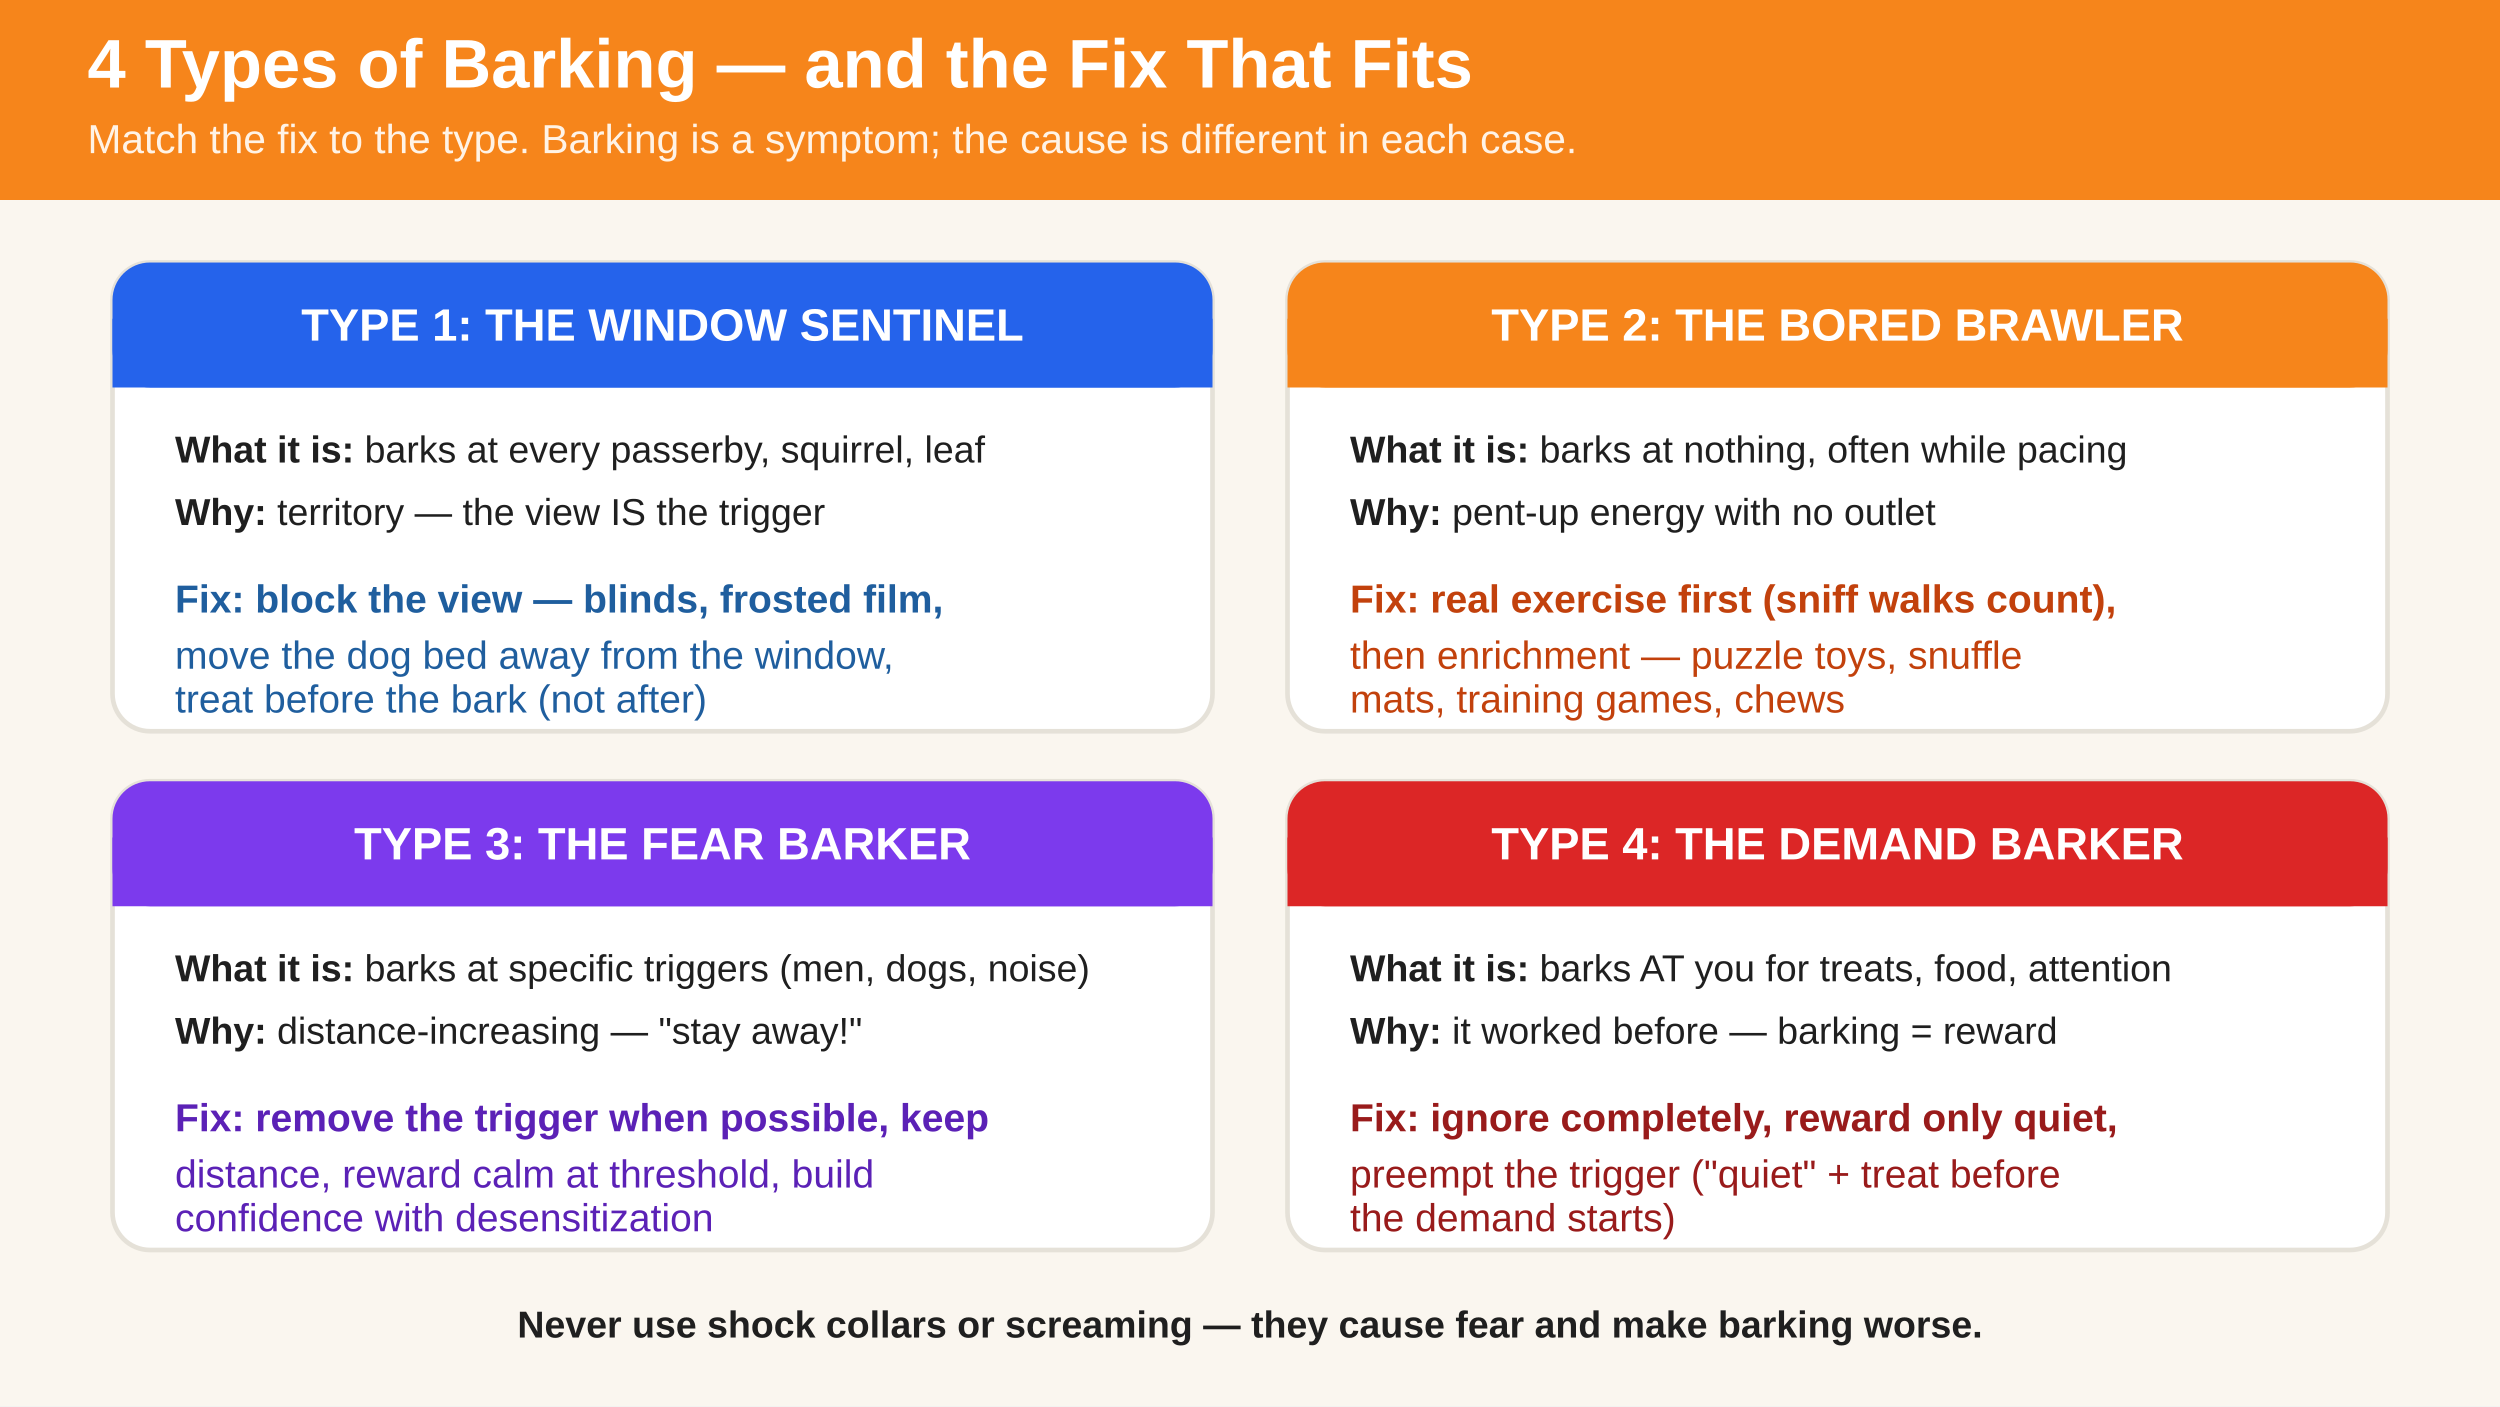
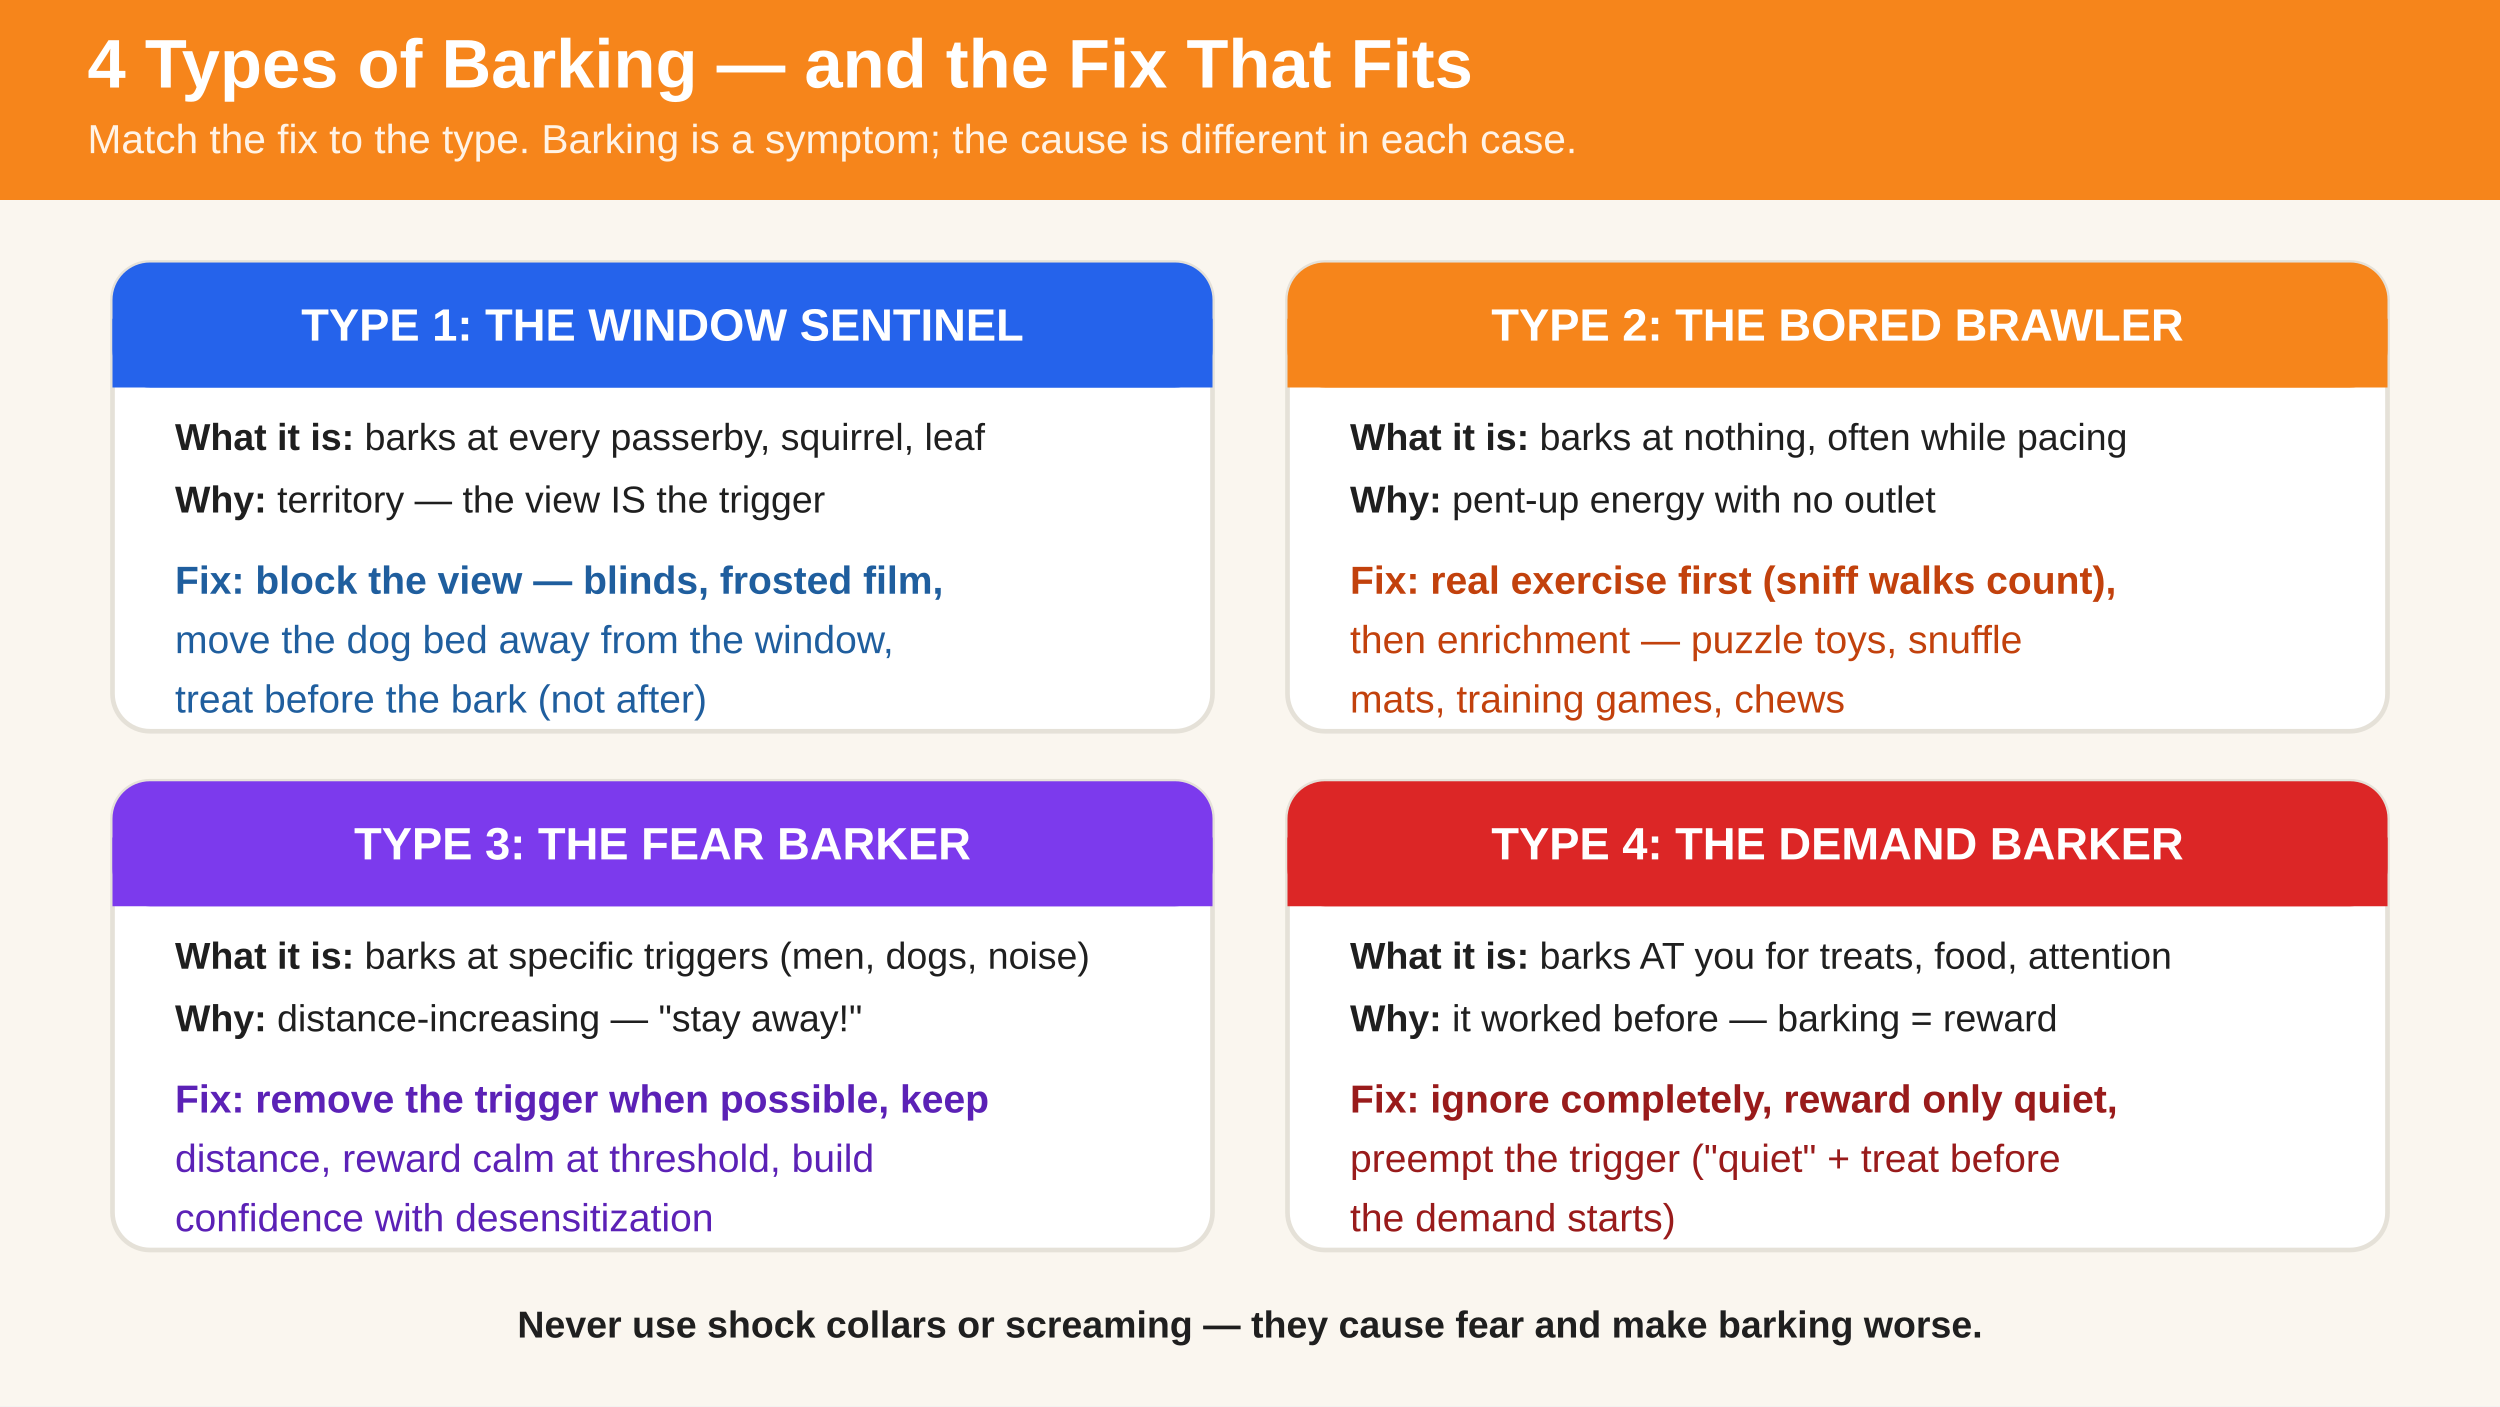
<svg xmlns="http://www.w3.org/2000/svg" viewBox="0 0 800 450" width="1600" height="900">
  <rect width="800" height="450" fill="#FAF6EF" />
  <rect x="0" y="0" width="800" height="64" fill="#F6851B" />
  <text x="28" y="28" font-family="Arial,Helvetica,sans-serif" font-size="22" font-weight="700" fill="#FFFFFF">4 Types of Barking — and the Fix That Fits</text>
  <text x="28" y="49" font-family="Arial,Helvetica,sans-serif" font-size="13" fill="#FFF3E6">Match the fix to the type. Barking is a symptom; the cause is different in each case.</text>
  <rect x="36" y="84" width="352" height="150" rx="12" fill="#FFFFFF" stroke="#E5E1D8" stroke-width="1.5" />
  <rect x="36" y="84" width="352" height="40" rx="12" fill="#2563EB" />
  <rect x="36" y="102" width="352" height="22" fill="#2563EB" />
  <text x="212" y="109" text-anchor="middle" font-family="Arial,Helvetica,sans-serif" font-size="14.5" font-weight="700" fill="#FFFFFF">TYPE 1: THE WINDOW SENTINEL</text>
-   <text x="56" y="148" font-family="Arial,Helvetica,sans-serif" font-size="12" fill="#1F1F1F">
+   <text x="56" y="144" font-family="Arial,Helvetica,sans-serif" font-size="12" fill="#1F1F1F">
    <tspan font-weight="700">What it is:</tspan> barks at every passerby, squirrel, leaf</text>
-   <text x="56" y="168" font-family="Arial,Helvetica,sans-serif" font-size="12" fill="#1F1F1F">
+   <text x="56" y="164" font-family="Arial,Helvetica,sans-serif" font-size="12" fill="#1F1F1F">
    <tspan font-weight="700">Why:</tspan> territory — the view IS the trigger</text>
-   <text x="56" y="196" font-family="Arial,Helvetica,sans-serif" font-size="12.5" font-weight="700" fill="#1F5E9E">Fix: block the view — blinds, frosted film,</text>
-   <text x="56" y="214" font-family="Arial,Helvetica,sans-serif" font-size="12.5" fill="#1F5E9E">move the dog bed away from the window,</text>
+   <text x="56" y="190" font-family="Arial,Helvetica,sans-serif" font-size="12.5" font-weight="700" fill="#1F5E9E">Fix: block the view — blinds, frosted film,</text>
+   <text x="56" y="209" font-family="Arial,Helvetica,sans-serif" font-size="12.5" fill="#1F5E9E">move the dog bed away from the window,</text>
  <text x="56" y="228" font-family="Arial,Helvetica,sans-serif" font-size="12.5" fill="#1F5E9E">treat before the bark (not after)</text>
  <rect x="412" y="84" width="352" height="150" rx="12" fill="#FFFFFF" stroke="#E5E1D8" stroke-width="1.5" />
  <rect x="412" y="84" width="352" height="40" rx="12" fill="#F6851B" />
  <rect x="412" y="102" width="352" height="22" fill="#F6851B" />
  <text x="588" y="109" text-anchor="middle" font-family="Arial,Helvetica,sans-serif" font-size="14.5" font-weight="700" fill="#FFFFFF">TYPE 2: THE BORED BRAWLER</text>
-   <text x="432" y="148" font-family="Arial,Helvetica,sans-serif" font-size="12" fill="#1F1F1F">
+   <text x="432" y="144" font-family="Arial,Helvetica,sans-serif" font-size="12" fill="#1F1F1F">
    <tspan font-weight="700">What it is:</tspan> barks at nothing, often while pacing</text>
-   <text x="432" y="168" font-family="Arial,Helvetica,sans-serif" font-size="12" fill="#1F1F1F">
+   <text x="432" y="164" font-family="Arial,Helvetica,sans-serif" font-size="12" fill="#1F1F1F">
    <tspan font-weight="700">Why:</tspan> pent-up energy with no outlet</text>
-   <text x="432" y="196" font-family="Arial,Helvetica,sans-serif" font-size="12.5" font-weight="700" fill="#C2410C">Fix: real exercise first (sniff walks count),</text>
-   <text x="432" y="214" font-family="Arial,Helvetica,sans-serif" font-size="12.5" fill="#C2410C">then enrichment — puzzle toys, snuffle</text>
+   <text x="432" y="190" font-family="Arial,Helvetica,sans-serif" font-size="12.5" font-weight="700" fill="#C2410C">Fix: real exercise first (sniff walks count),</text>
+   <text x="432" y="209" font-family="Arial,Helvetica,sans-serif" font-size="12.5" fill="#C2410C">then enrichment — puzzle toys, snuffle</text>
  <text x="432" y="228" font-family="Arial,Helvetica,sans-serif" font-size="12.5" fill="#C2410C">mats, training games, chews</text>
  <rect x="36" y="250" width="352" height="150" rx="12" fill="#FFFFFF" stroke="#E5E1D8" stroke-width="1.5" />
  <rect x="36" y="250" width="352" height="40" rx="12" fill="#7C3AED" />
  <rect x="36" y="268" width="352" height="22" fill="#7C3AED" />
  <text x="212" y="275" text-anchor="middle" font-family="Arial,Helvetica,sans-serif" font-size="14.5" font-weight="700" fill="#FFFFFF">TYPE 3: THE FEAR BARKER</text>
-   <text x="56" y="314" font-family="Arial,Helvetica,sans-serif" font-size="12" fill="#1F1F1F">
+   <text x="56" y="310" font-family="Arial,Helvetica,sans-serif" font-size="12" fill="#1F1F1F">
    <tspan font-weight="700">What it is:</tspan> barks at specific triggers (men, dogs, noise)</text>
-   <text x="56" y="334" font-family="Arial,Helvetica,sans-serif" font-size="12" fill="#1F1F1F">
+   <text x="56" y="330" font-family="Arial,Helvetica,sans-serif" font-size="12" fill="#1F1F1F">
    <tspan font-weight="700">Why:</tspan> distance-increasing — "stay away!"</text>
-   <text x="56" y="362" font-family="Arial,Helvetica,sans-serif" font-size="12.5" font-weight="700" fill="#5B21B6">Fix: remove the trigger when possible, keep</text>
-   <text x="56" y="380" font-family="Arial,Helvetica,sans-serif" font-size="12.5" fill="#5B21B6">distance, reward calm at threshold, build</text>
+   <text x="56" y="356" font-family="Arial,Helvetica,sans-serif" font-size="12.5" font-weight="700" fill="#5B21B6">Fix: remove the trigger when possible, keep</text>
+   <text x="56" y="375" font-family="Arial,Helvetica,sans-serif" font-size="12.5" fill="#5B21B6">distance, reward calm at threshold, build</text>
  <text x="56" y="394" font-family="Arial,Helvetica,sans-serif" font-size="12.5" fill="#5B21B6">confidence with desensitization</text>
  <rect x="412" y="250" width="352" height="150" rx="12" fill="#FFFFFF" stroke="#E5E1D8" stroke-width="1.5" />
  <rect x="412" y="250" width="352" height="40" rx="12" fill="#DC2626" />
  <rect x="412" y="268" width="352" height="22" fill="#DC2626" />
  <text x="588" y="275" text-anchor="middle" font-family="Arial,Helvetica,sans-serif" font-size="14.5" font-weight="700" fill="#FFFFFF">TYPE 4: THE DEMAND BARKER</text>
-   <text x="432" y="314" font-family="Arial,Helvetica,sans-serif" font-size="12" fill="#1F1F1F">
+   <text x="432" y="310" font-family="Arial,Helvetica,sans-serif" font-size="12" fill="#1F1F1F">
    <tspan font-weight="700">What it is:</tspan> barks AT you for treats, food, attention</text>
-   <text x="432" y="334" font-family="Arial,Helvetica,sans-serif" font-size="12" fill="#1F1F1F">
+   <text x="432" y="330" font-family="Arial,Helvetica,sans-serif" font-size="12" fill="#1F1F1F">
    <tspan font-weight="700">Why:</tspan> it worked before — barking = reward</text>
-   <text x="432" y="362" font-family="Arial,Helvetica,sans-serif" font-size="12.5" font-weight="700" fill="#991B1B">Fix: ignore completely, reward only quiet,</text>
-   <text x="432" y="380" font-family="Arial,Helvetica,sans-serif" font-size="12.5" fill="#991B1B">preempt the trigger ("quiet" + treat before</text>
+   <text x="432" y="356" font-family="Arial,Helvetica,sans-serif" font-size="12.5" font-weight="700" fill="#991B1B">Fix: ignore completely, reward only quiet,</text>
+   <text x="432" y="375" font-family="Arial,Helvetica,sans-serif" font-size="12.5" fill="#991B1B">preempt the trigger ("quiet" + treat before</text>
  <text x="432" y="394" font-family="Arial,Helvetica,sans-serif" font-size="12.5" fill="#991B1B">the demand starts)</text>
  <text x="400" y="428" text-anchor="middle" font-family="Arial,Helvetica,sans-serif" font-size="12" font-weight="700" fill="#1F1F1F">Never use shock collars or screaming — they cause fear and make barking worse.</text>
</svg>
